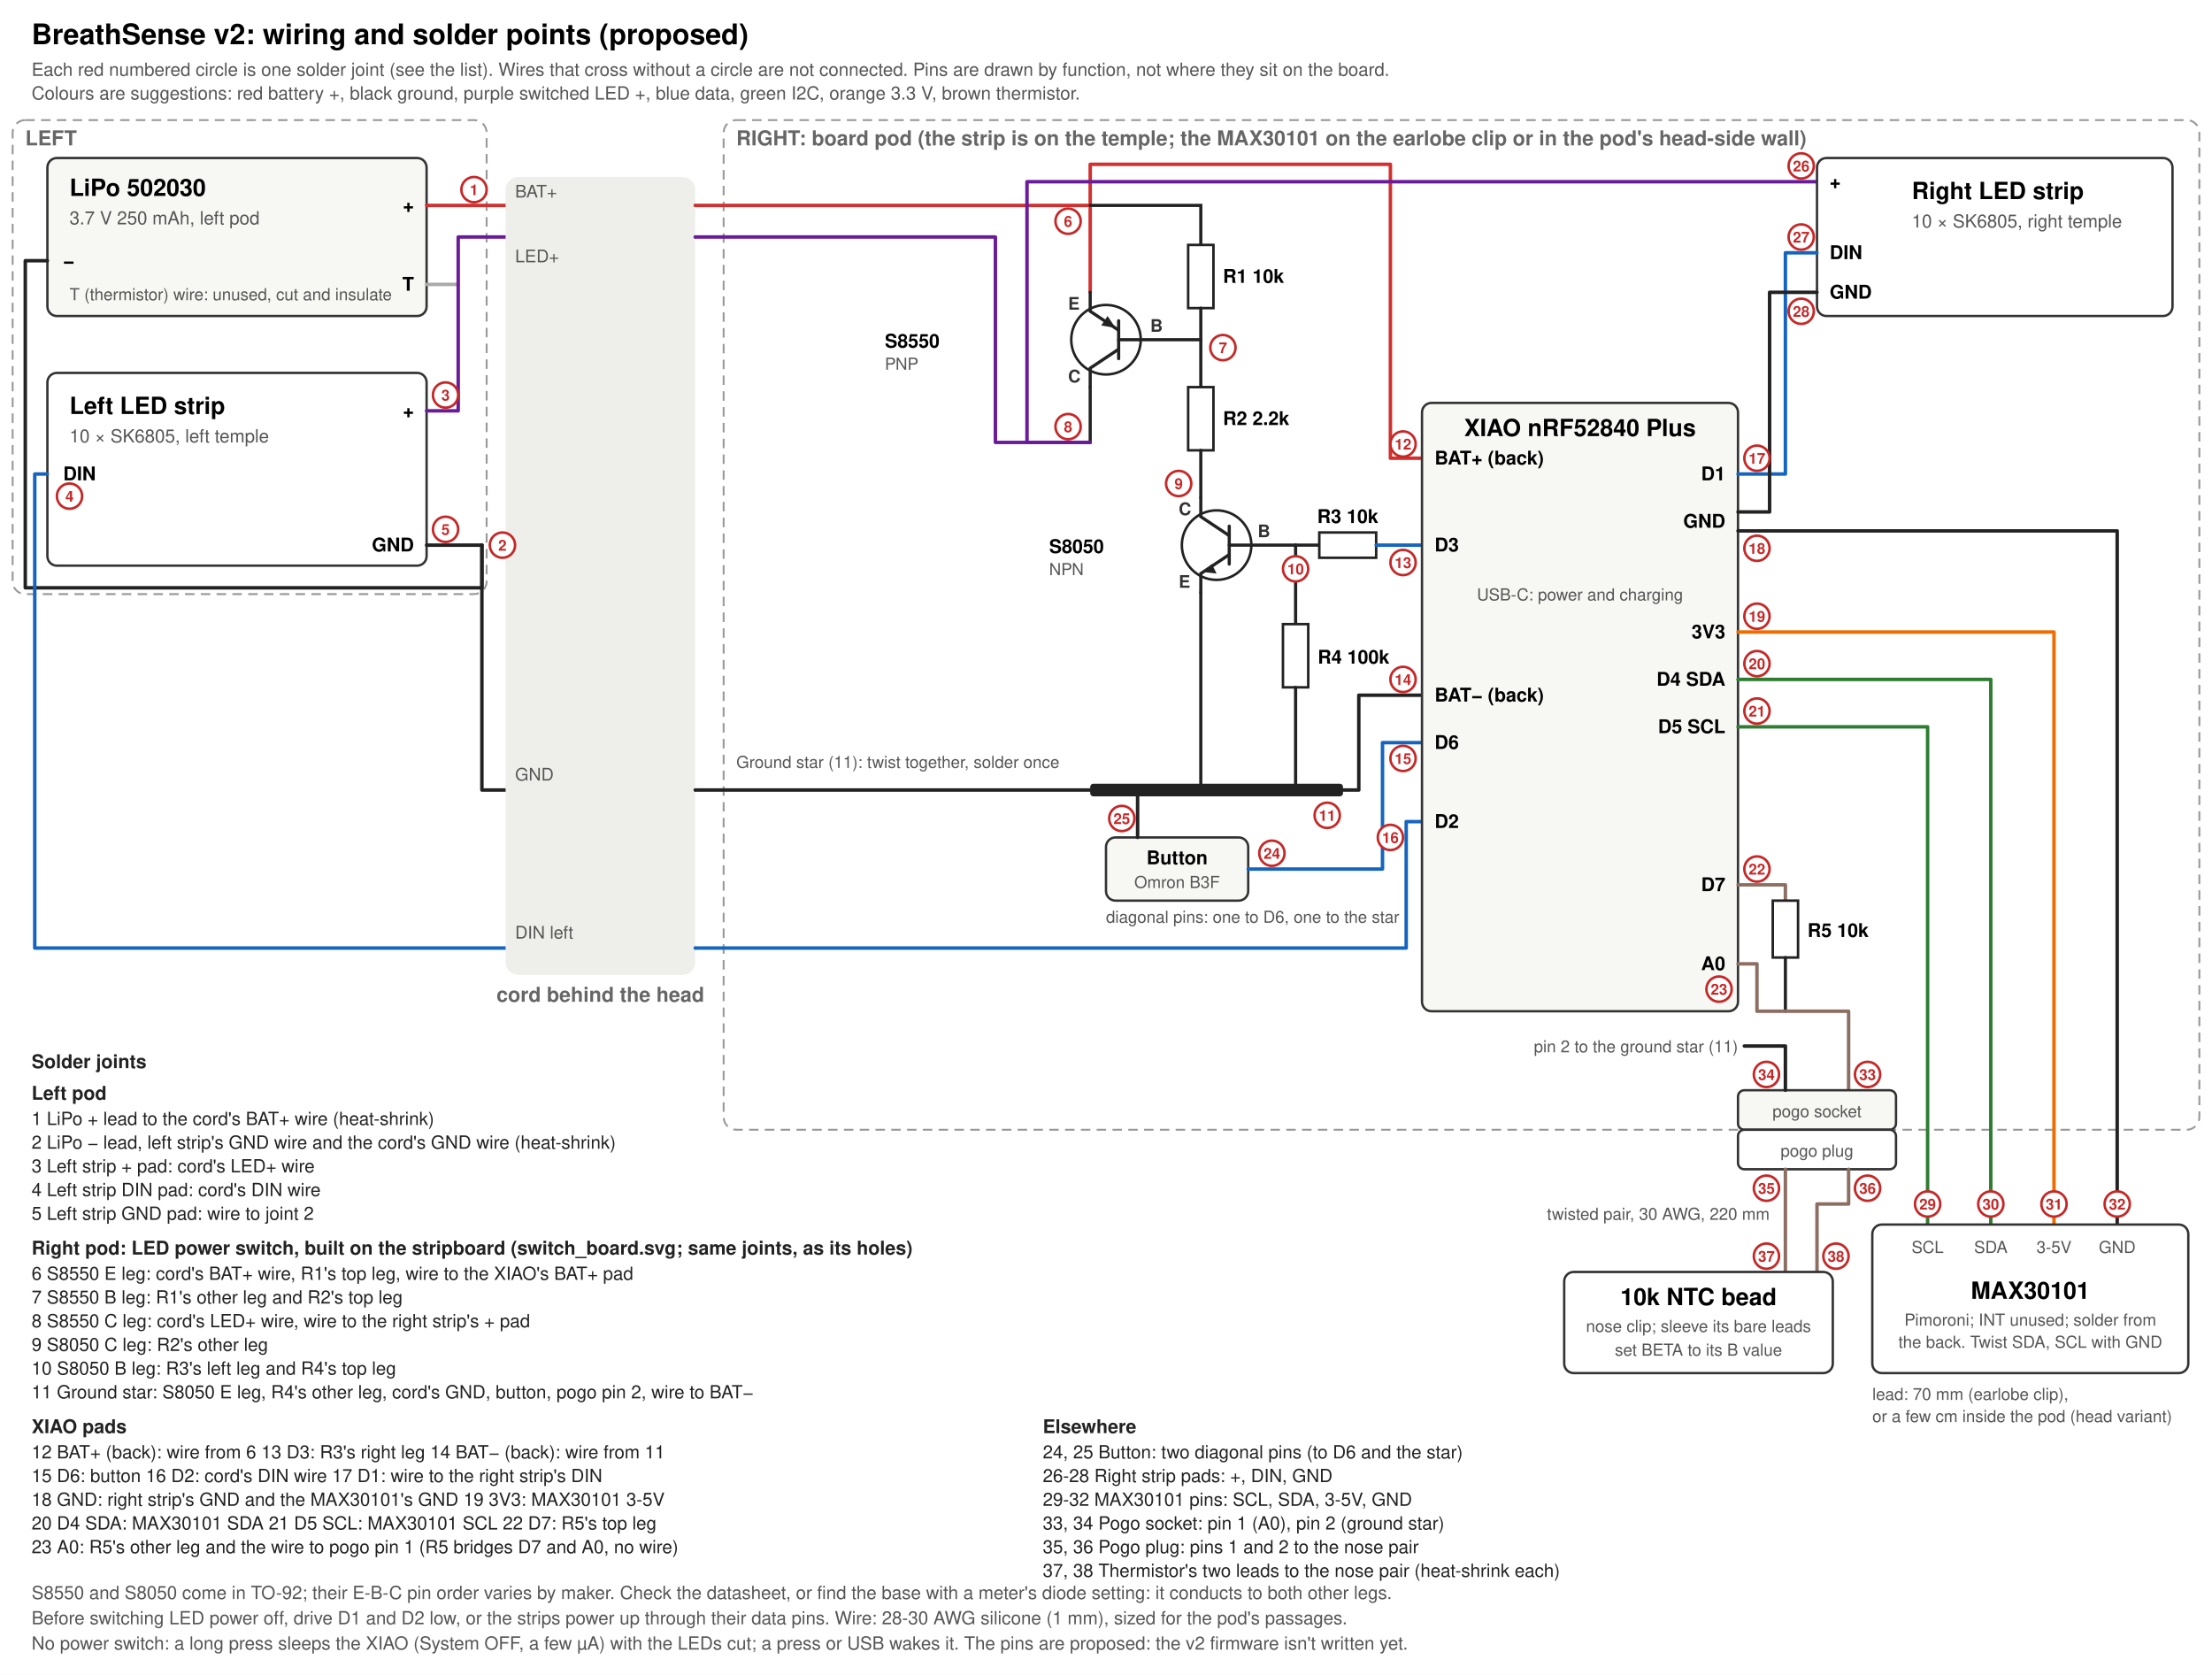
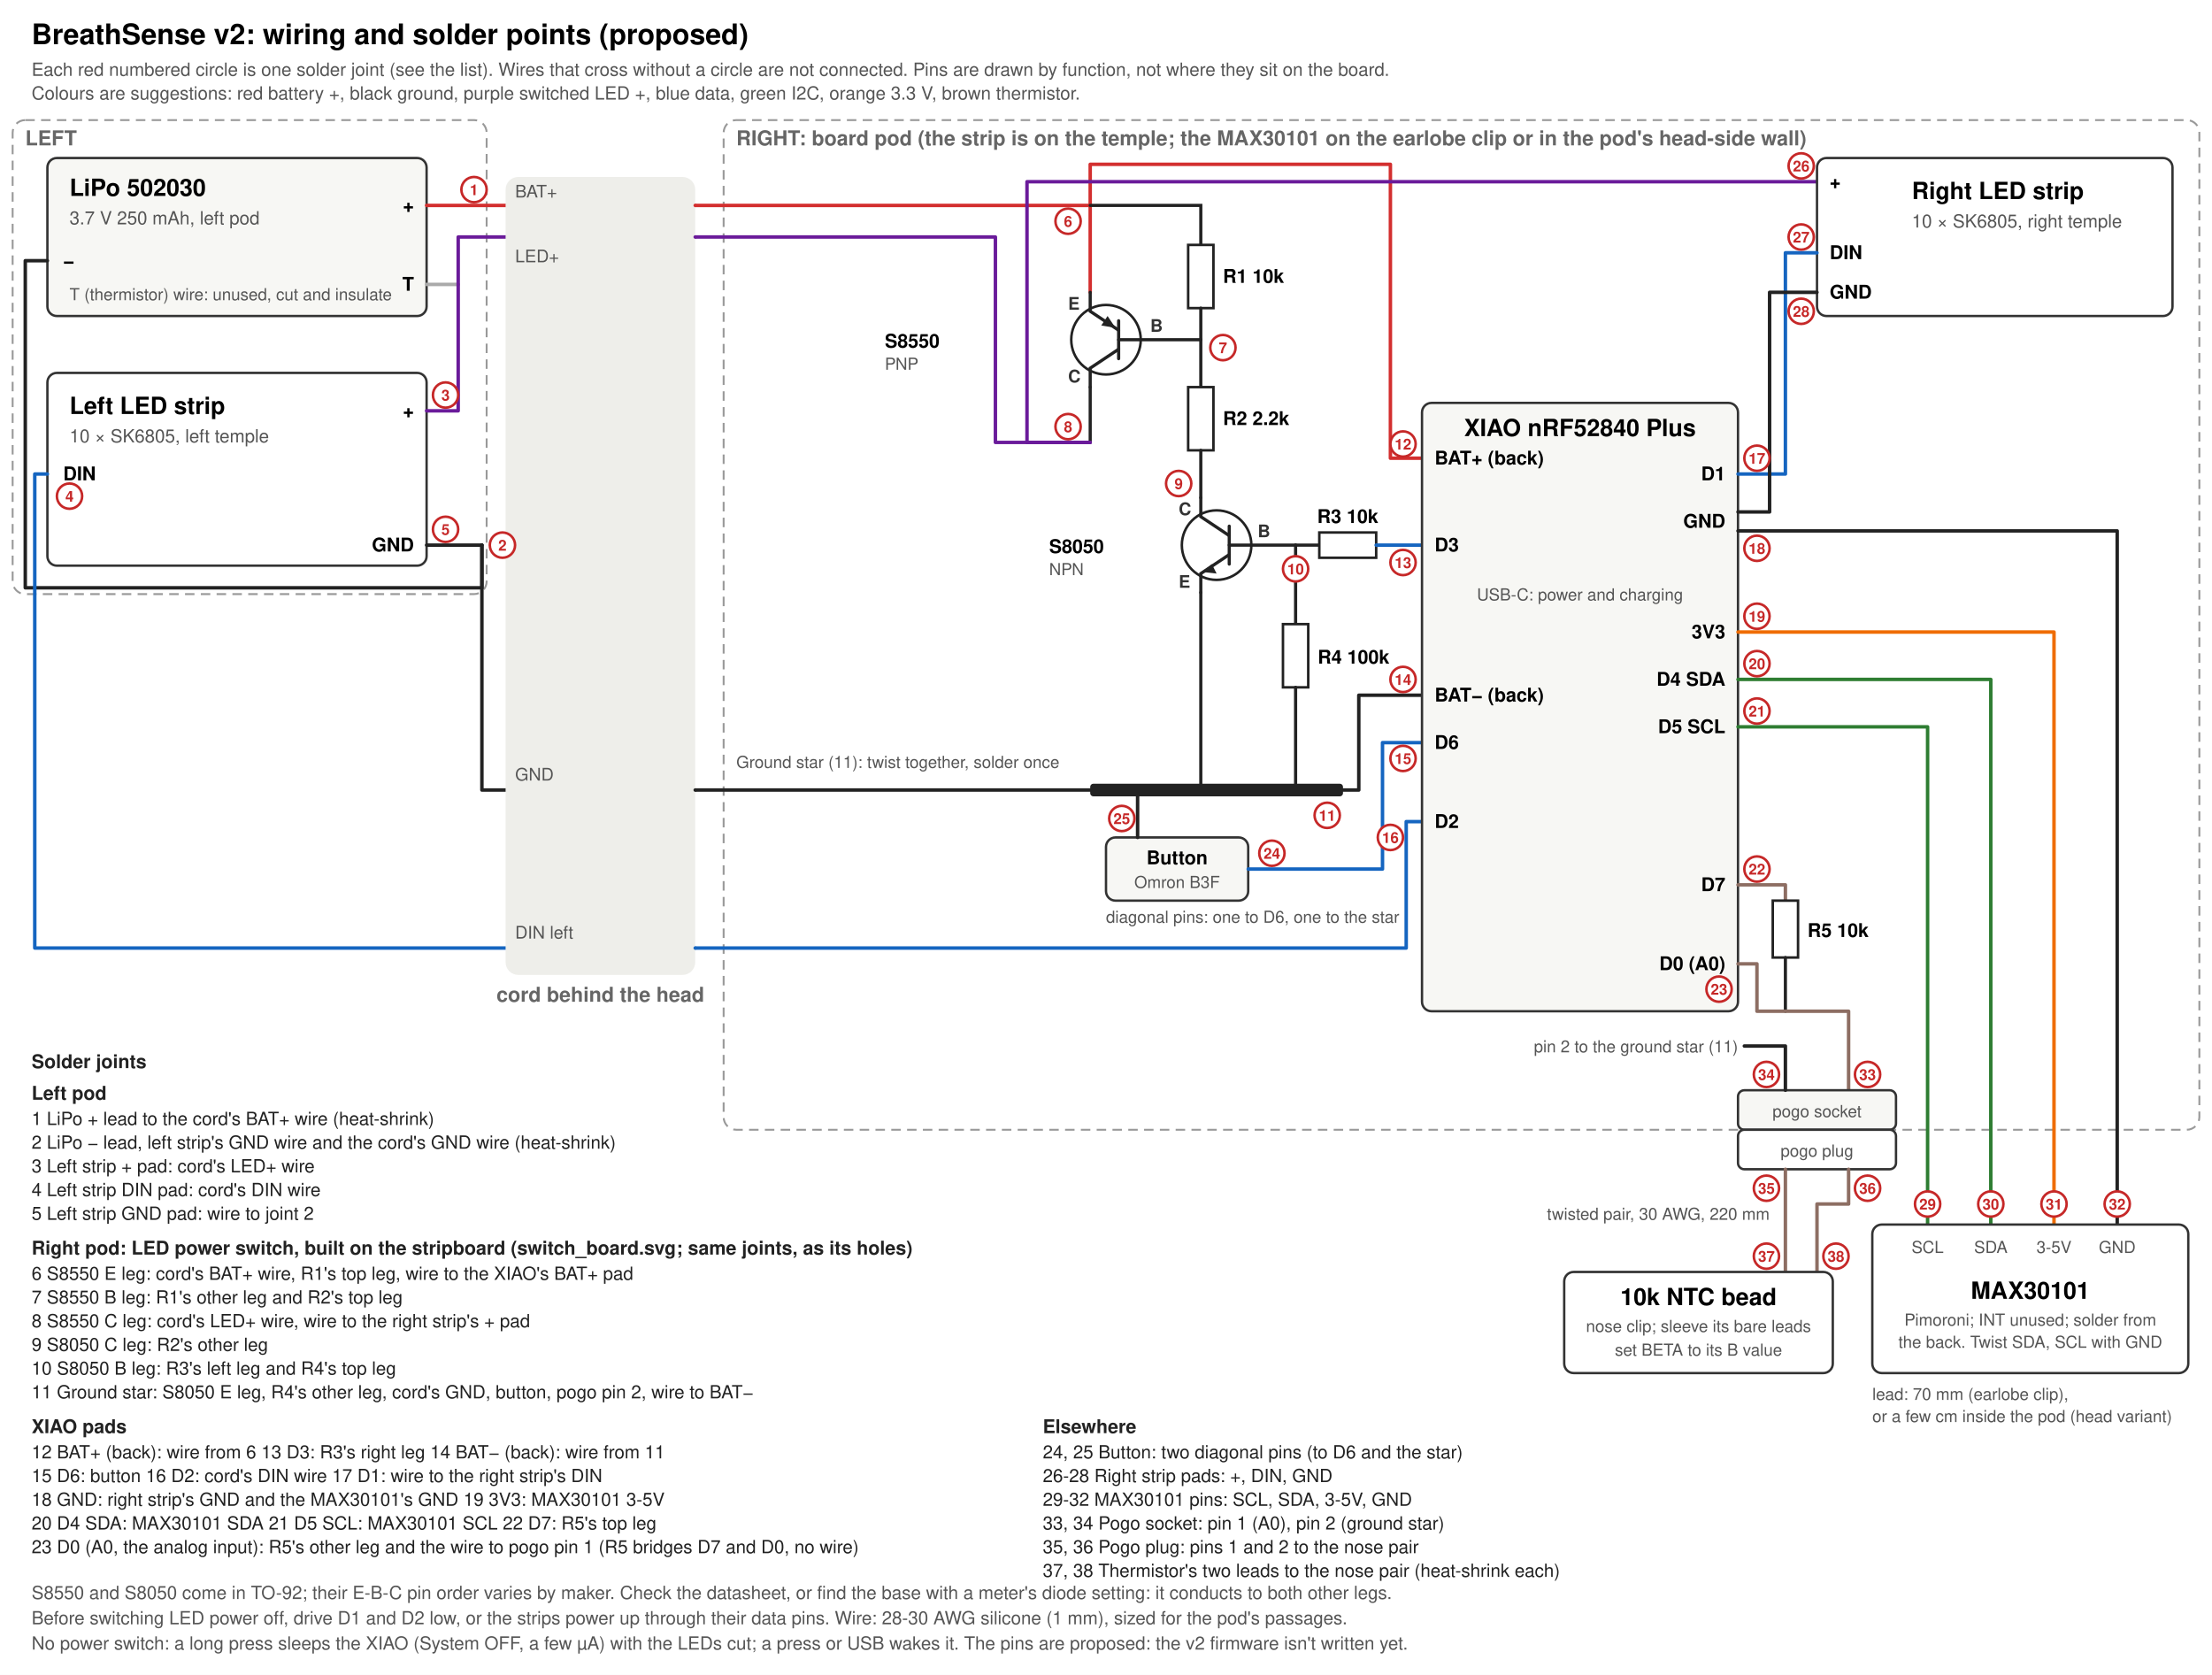
<svg xmlns="http://www.w3.org/2000/svg" viewBox="0 0 1400 1060" width="1400" height="1060" font-family="Helvetica, Arial, sans-serif" font-size="13">
  <style>
    .box { fill: #f7f7f4; stroke: #333; stroke-width: 1.5; }
    .ext { fill: #fff; stroke: #333; stroke-width: 1.5; }
    .area { fill: none; stroke: #999; stroke-width: 1.2; stroke-dasharray: 6 4; }
    .cord { fill: #eeeeea; stroke: none; }
    .title { font-size: 15px; font-weight: bold; }
    .area-label { font-size: 13px; font-weight: bold; fill: #666; }
    .note { font-size: 11.5px; fill: #555; }
    .small { font-size: 10.5px; fill: #555; }
    .pin { font-size: 12px; font-weight: bold; }
    .leg { font-size: 11px; font-weight: bold; fill: #333; }
    .wl { font-size: 11px; fill: #555; }
    .w { fill: none; stroke-width: 2.2; stroke-linecap: round; stroke-linejoin: round; }
    .red { stroke: #d32f2f; } .blk { stroke: #222; } .led { stroke: #6a1b9a; }
    .sig { stroke: #1565c0; } .i2c { stroke: #2e7d32; } .v3 { stroke: #ef6c00; } .ntc { stroke: #8d6e63; }
    .sym { fill: none; stroke: #222; stroke-width: 2; stroke-linecap: round; }
    .res { fill: #fff; stroke: #222; stroke-width: 1.6; }
    .j circle { fill: #fff; stroke: #c62828; stroke-width: 1.6; }
    .j text { font-size: 9.5px; font-weight: bold; fill: #c62828; text-anchor: middle; }
    .bus { fill: #222; }
    .tbl { font-size: 11.5px; fill: #222; }
    .tblh { font-size: 12px; font-weight: bold; fill: #222; }
  </style>
  <rect width="1400" height="1060" fill="#fff" />
  <text x="20" y="28" font-size="18" font-weight="bold">BreathSense v2: wiring and solder points (proposed)</text>
  <text x="20" y="48" class="note">Each red numbered circle is one solder joint (see the list). Wires that cross without a circle are not connected. Pins are drawn by function, not where they sit on the board.</text>
  <text x="20" y="63" class="note">Colours are suggestions: red battery +, black ground, purple switched LED +, blue data, green I2C, orange 3.3 V, brown thermistor.</text>
  <rect class="area" x="8" y="76" width="300" height="300" rx="8" />
  <text x="16" y="92" class="area-label">LEFT</text>
  <rect class="box" x="30" y="100" width="240" height="100" rx="6" />
  <text x="44" y="124" class="title">LiPo 502030</text>
  <text x="44" y="142" class="note">3.7 V 250 mAh, left pod</text>
  <text x="262" y="134" class="pin" text-anchor="end">+</text>
  <text x="40" y="169" class="pin">−</text>
  <text x="262" y="184" class="pin" text-anchor="end">T</text>
  <path class="w" stroke="#aaa" d="M270 180 H290" />
  <text x="44" y="190" class="small">T (thermistor) wire: unused, cut and insulate</text>
  <rect class="ext" x="30" y="236" width="240" height="122" rx="6" />
  <text x="44" y="262" class="title">Left LED strip</text>
  <text x="44" y="280" class="note">10 × SK6805, left temple</text>
  <text x="262" y="264" class="pin" text-anchor="end">+</text>
  <text x="40" y="304" class="pin">DIN</text>
  <text x="262" y="349" class="pin" text-anchor="end">GND</text>
  <path class="w red" d="M270 130 H440" />
  <path class="w blk" d="M30 165 H16 V372 H305 V345" />
  <path class="w led" d="M270 260 H290 V150 H440" />
  <path class="w blk" d="M270 345 H305" />
  <path class="w blk" d="M305 345 V500 H440" />
  <path class="w sig" d="M30 300 H22 V600 H440" />
  <rect class="cord" x="320" y="112" width="120" height="505" rx="8" />
  <text x="380" y="634" class="area-label" text-anchor="middle">cord behind the head</text>
  <text x="326" y="125" class="wl">BAT+</text>
  <text x="326" y="166" class="wl">LED+</text>
  <text x="326" y="494" class="wl">GND</text>
  <text x="326" y="594" class="wl">DIN left</text>
  <rect class="area" x="458" y="76" width="934" height="639" rx="8" />
  <text x="466" y="92" class="area-label">RIGHT: board pod (the strip is on the temple; the MAX30101 on the earlobe clip or in the pod's head-side wall)</text>
  <path class="w red" d="M440 130 H690 V185" />
  <path class="w red" d="M690 130 V104 H880 V290 H900" />
  <path class="sym" d="M690 130 H760 V155" />
  <rect class="res" x="752" y="155" width="16" height="40" />
  <text x="774" y="179" class="pin">R1 10k</text>
  <path class="sym" d="M760 195 V215" />
  <circle cx="700" cy="215" r="22" fill="#fff" stroke="#222" stroke-width="1.6" />
  <path class="sym" d="M708 203 V227" />
  <path class="sym" d="M708 209 L690 197 V185" />
  <path class="sym" d="M708 221 L690 233 V245" />
  <path class="sym" d="M708 215 H760" />
  <polygon points="706,207.5 697,206 701,200" fill="#222" />
  <text x="676" y="196" class="leg">E</text>
  <text x="676" y="242" class="leg">C</text>
  <text x="728" y="210" class="leg">B</text>
  <text x="560" y="220" class="pin">S8550</text>
  <text x="560" y="234" class="small">PNP</text>
  <path class="sym" d="M690 245 V280" />
  <path class="w led" d="M440 150 H630 V280 H690" />
  <path class="w led" d="M690 280 H650 V115 H1150" />
  <path class="sym" d="M760 215 V245" />
  <rect class="res" x="752" y="245" width="16" height="40" />
  <text x="774" y="269" class="pin">R2 2.2k</text>
  <path class="sym" d="M760 285 V315" />
  <circle cx="770" cy="345" r="22" fill="#fff" stroke="#222" stroke-width="1.6" />
  <path class="sym" d="M778 333 V357" />
  <path class="sym" d="M778 339 L760 327 V315" />
  <path class="sym" d="M778 351 L760 363 V375" />
  <path class="sym" d="M778 345 H820" />
  <polygon points="761,362 770,363 767,357" fill="#222" />
  <text x="746" y="326" class="leg">C</text>
  <text x="746" y="372" class="leg">E</text>
  <text x="796" y="340" class="leg">B</text>
  <text x="664" y="350" class="pin">S8050</text>
  <text x="664" y="364" class="small">NPN</text>
  <path class="sym" d="M820 345 H835" />
  <rect class="res" x="835" y="337" width="36" height="16" />
  <text x="853" y="331" class="pin" text-anchor="middle">R3 10k</text>
  <path class="w sig" d="M871 345 H900" />
  <path class="sym" d="M820 345 V395" />
  <rect class="res" x="812" y="395" width="16" height="40" />
  <text x="834" y="420" class="pin">R4 100k</text>
  <path class="sym" d="M820 435 V496" />
  <path class="sym" d="M760 375 V496" />
  <rect class="bus" x="690" y="496" width="160" height="8" rx="2" />
  <text x="466" y="486" class="small">Ground star (11): twist together, solder once</text>
  <path class="w blk" d="M440 500 H690" />
  <path class="w blk" d="M850 500 H860 V440 H900" />
  <rect class="box" x="700" y="530" width="90" height="40" rx="6" />
  <text x="745" y="547" class="pin" text-anchor="middle">Button</text>
  <text x="745" y="562" class="small" text-anchor="middle">Omron B3F</text>
  <path class="w blk" d="M720 530 V504" />
  <path class="w sig" d="M790 550 H875 V470 H900" />
  <text x="700" y="584" class="small">diagonal pins: one to D6, one to the star</text>
  <path class="w sig" d="M900 520 H890 V600 H440" />
  <rect class="box" x="900" y="255" width="200" height="385" rx="6" />
  <text x="1000" y="276" class="title" text-anchor="middle">XIAO nRF52840 Plus</text>
  <text x="908" y="294" class="pin">BAT+ (back)</text>
  <text x="908" y="349" class="pin">D3</text>
  <text x="908" y="444" class="pin">BAT− (back)</text>
  <text x="908" y="474" class="pin">D6</text>
  <text x="908" y="524" class="pin">D2</text>
  <text x="1092" y="304" class="pin" text-anchor="end">D1</text>
  <text x="1092" y="334" class="pin" text-anchor="end">GND</text>
  <text x="1092" y="404" class="pin" text-anchor="end">3V3</text>
  <text x="1092" y="434" class="pin" text-anchor="end">D4 SDA</text>
  <text x="1092" y="464" class="pin" text-anchor="end">D5 SCL</text>
  <text x="1092" y="564" class="pin" text-anchor="end">D7</text>
-   <text x="1092" y="614" class="pin" text-anchor="end">A0</text>
+   <text x="1092" y="614" class="pin" text-anchor="end">D0 (A0)</text>
  <text x="1000" y="380" class="small" text-anchor="middle">USB-C: power and charging</text>
  <rect class="ext" x="1150" y="100" width="225" height="100" rx="6" />
  <text x="1210" y="126" class="title">Right LED strip</text>
  <text x="1210" y="144" class="note">10 × SK6805, right temple</text>
  <text x="1158" y="119" class="pin">+</text>
  <text x="1158" y="164" class="pin">DIN</text>
  <text x="1158" y="189" class="pin">GND</text>
  <path class="w sig" d="M1100 300 H1130 V160 H1150" />
  <path class="w blk" d="M1150 185 H1120 V324 H1100" />
  <path class="w blk" d="M1100 336 H1340 V775" />
  <path class="w v3" d="M1100 400 H1300 V775" />
  <path class="w i2c" d="M1100 430 H1260 V775" />
  <path class="w i2c" d="M1100 460 H1220 V775" />
  <path class="w ntc" d="M1100 560 H1130 V570" />
  <rect class="res" x="1122" y="570" width="16" height="36" />
  <text x="1144" y="593" class="pin">R5 10k</text>
  <path class="sym" d="M1130 606 V640" />
  <path class="w ntc" d="M1100 610 H1112 V640 H1170 V690" />
  <rect class="box" x="1100" y="690" width="100" height="25" rx="4" />
  <text x="1150" y="707" class="small" text-anchor="middle">pogo socket</text>
  <rect class="ext" x="1100" y="715" width="100" height="25" rx="4" />
  <text x="1150" y="732" class="small" text-anchor="middle">pogo plug</text>
  <path class="w blk" d="M1130 690 V662 H1104" />
  <text x="1100" y="666" class="small" text-anchor="end">pin 2 to the ground star (11)</text>
  <path class="w ntc" d="M1130 740 V805" />
  <path class="w ntc" d="M1170 740 V762 H1150 V805" />
  <text x="1120" y="772" class="small" text-anchor="end">twisted pair, 30 AWG, 220 mm</text>
  <rect class="ext" x="990" y="805" width="170" height="64" rx="6" />
  <text x="1075" y="826" class="title" text-anchor="middle">10k NTC bead</text>
  <text x="1075" y="843" class="small" text-anchor="middle">nose clip; sleeve its bare leads</text>
  <text x="1075" y="858" class="small" text-anchor="middle">set BETA to its B value</text>
  <rect class="ext" x="1185" y="775" width="200" height="94" rx="6" />
  <text x="1220" y="793" class="small" text-anchor="middle">SCL</text>
  <text x="1260" y="793" class="small" text-anchor="middle">SDA</text>
  <text x="1300" y="793" class="small" text-anchor="middle">3-5V</text>
  <text x="1340" y="793" class="small" text-anchor="middle">GND</text>
  <text x="1285" y="822" class="title" text-anchor="middle">MAX30101</text>
  <text x="1285" y="839" class="small" text-anchor="middle">Pimoroni; INT unused; solder from</text>
  <text x="1285" y="853" class="small" text-anchor="middle">the back. Twist SDA, SCL with GND</text>
  <text x="1185" y="886" class="small">lead: 70 mm (earlobe clip),</text>
  <text x="1185" y="900" class="small">or a few cm inside the pod (head variant)</text>
  <g class="j">
    <circle cx="300" cy="120" r="8" />
    <text x="300" y="123.5">1</text>
    <circle cx="318" cy="345" r="8" />
    <text x="318" y="348.5">2</text>
    <circle cx="282" cy="250" r="8" />
    <text x="282" y="253.5">3</text>
    <circle cx="44" cy="314" r="8" />
    <text x="44" y="317.5">4</text>
    <circle cx="282" cy="335" r="8" />
    <text x="282" y="338.5">5</text>
    <circle cx="676" cy="140" r="8" />
    <text x="676" y="143.5">6</text>
    <circle cx="774" cy="220" r="8" />
    <text x="774" y="223.5">7</text>
    <circle cx="676" cy="270" r="8" />
    <text x="676" y="273.5">8</text>
    <circle cx="746" cy="306" r="8" />
    <text x="746" y="309.5">9</text>
    <circle cx="820" cy="360" r="8" />
    <text x="820" y="363.5">10</text>
    <circle cx="840" cy="516" r="8" />
    <text x="840" y="519.5">11</text>
    <circle cx="888" cy="281" r="8" />
    <text x="888" y="284.5">12</text>
    <circle cx="888" cy="356" r="8" />
    <text x="888" y="359.5">13</text>
    <circle cx="888" cy="430" r="8" />
    <text x="888" y="433.5">14</text>
    <circle cx="888" cy="480" r="8" />
    <text x="888" y="483.5">15</text>
    <circle cx="880" cy="530" r="8" />
    <text x="880" y="533.5">16</text>
    <circle cx="1112" cy="290" r="8" />
    <text x="1112" y="293.5">17</text>
    <circle cx="1112" cy="347" r="8" />
    <text x="1112" y="350.5">18</text>
    <circle cx="1112" cy="390" r="8" />
    <text x="1112" y="393.5">19</text>
    <circle cx="1112" cy="420" r="8" />
    <text x="1112" y="423.5">20</text>
    <circle cx="1112" cy="450" r="8" />
    <text x="1112" y="453.5">21</text>
    <circle cx="1112" cy="550" r="8" />
    <text x="1112" y="553.5">22</text>
    <circle cx="1088" cy="626" r="8" />
    <text x="1088" y="629.5">23</text>
    <circle cx="805" cy="540" r="8" />
    <text x="805" y="543.5">24</text>
    <circle cx="710" cy="518" r="8" />
    <text x="710" y="521.5">25</text>
    <circle cx="1140" cy="105" r="8" />
    <text x="1140" y="108.5">26</text>
    <circle cx="1140" cy="150" r="8" />
    <text x="1140" y="153.5">27</text>
    <circle cx="1140" cy="197" r="8" />
    <text x="1140" y="200.5">28</text>
    <circle cx="1220" cy="762" r="8" />
    <text x="1220" y="765.5">29</text>
    <circle cx="1260" cy="762" r="8" />
    <text x="1260" y="765.5">30</text>
    <circle cx="1300" cy="762" r="8" />
    <text x="1300" y="765.5">31</text>
    <circle cx="1340" cy="762" r="8" />
    <text x="1340" y="765.5">32</text>
    <circle cx="1182" cy="680" r="8" />
    <text x="1182" y="683.5">33</text>
    <circle cx="1118" cy="680" r="8" />
    <text x="1118" y="683.5">34</text>
    <circle cx="1118" cy="752" r="8" />
    <text x="1118" y="755.5">35</text>
    <circle cx="1182" cy="752" r="8" />
    <text x="1182" y="755.5">36</text>
    <circle cx="1118" cy="795" r="8" />
    <text x="1118" y="798.5">37</text>
    <circle cx="1162" cy="795" r="8" />
    <text x="1162" y="798.5">38</text>
  </g>
  <g>
    <text x="20" y="676" class="tblh">Solder joints</text>
    <text x="20" y="696" class="tblh">Left pod</text>
    <text x="20" y="712" class="tbl">1  LiPo + lead to the cord's BAT+ wire (heat-shrink)</text>
    <text x="20" y="727" class="tbl">2  LiPo − lead, left strip's GND wire and the cord's GND wire (heat-shrink)</text>
    <text x="20" y="742" class="tbl">3  Left strip + pad: cord's LED+ wire</text>
    <text x="20" y="757" class="tbl">4  Left strip DIN pad: cord's DIN wire</text>
    <text x="20" y="772" class="tbl">5  Left strip GND pad: wire to joint 2</text>
    <text x="20" y="794" class="tblh">Right pod: LED power switch, built on the stripboard (switch_board.svg; same joints, as its holes)</text>
    <text x="20" y="810" class="tbl">6  S8550 E leg: cord's BAT+ wire, R1's top leg, wire to the XIAO's BAT+ pad</text>
    <text x="20" y="825" class="tbl">7  S8550 B leg: R1's other leg and R2's top leg</text>
    <text x="20" y="840" class="tbl">8  S8550 C leg: cord's LED+ wire, wire to the right strip's + pad</text>
    <text x="20" y="855" class="tbl">9  S8050 C leg: R2's other leg</text>
    <text x="20" y="870" class="tbl">10 S8050 B leg: R3's left leg and R4's top leg</text>
    <text x="20" y="885" class="tbl">11 Ground star: S8050 E leg, R4's other leg, cord's GND, button, pogo pin 2, wire to BAT−</text>
    <text x="20" y="907" class="tblh">XIAO pads</text>
    <text x="20" y="923" class="tbl">12 BAT+ (back): wire from 6       13 D3: R3's right leg       14 BAT− (back): wire from 11</text>
    <text x="20" y="938" class="tbl">15 D6: button      16 D2: cord's DIN wire      17 D1: wire to the right strip's DIN</text>
    <text x="20" y="953" class="tbl">18 GND: right strip's GND and the MAX30101's GND      19 3V3: MAX30101 3-5V</text>
    <text x="20" y="968" class="tbl">20 D4 SDA: MAX30101 SDA      21 D5 SCL: MAX30101 SCL      22 D7: R5's top leg</text>
-     <text x="20" y="983" class="tbl">23 A0: R5's other leg and the wire to pogo pin 1 (R5 bridges D7 and A0, no wire)</text>
+     <text x="20" y="983" class="tbl">23 D0 (A0, the analog input): R5's other leg and the wire to pogo pin 1 (R5 bridges D7 and D0, no wire)</text>
    <text x="660" y="907" class="tblh">Elsewhere</text>
    <text x="660" y="923" class="tbl">24, 25 Button: two diagonal pins (to D6 and the star)</text>
    <text x="660" y="938" class="tbl">26-28 Right strip pads: +, DIN, GND</text>
    <text x="660" y="953" class="tbl">29-32 MAX30101 pins: SCL, SDA, 3-5V, GND</text>
    <text x="660" y="968" class="tbl">33, 34 Pogo socket: pin 1 (A0), pin 2 (ground star)</text>
    <text x="660" y="983" class="tbl">35, 36 Pogo plug: pins 1 and 2 to the nose pair</text>
    <text x="660" y="998" class="tbl">37, 38 Thermistor's two leads to the nose pair (heat-shrink each)</text>
    <text x="20" y="1012" class="note">S8550 and S8050 come in TO-92; their E-B-C pin order varies by maker. Check the datasheet, or find the base with a meter's diode setting: it conducts to both other legs.</text>
    <text x="20" y="1028" class="note">Before switching LED power off, drive D1 and D2 low, or the strips power up through their data pins. Wire: 28-30 AWG silicone (1 mm), sized for the pod's passages.</text>
    <text x="20" y="1044" class="note">No power switch: a long press sleeps the XIAO (System OFF, a few µA) with the LEDs cut; a press or USB wakes it. The pins are proposed: the v2 firmware isn't written yet.</text>
  </g>
</svg>
